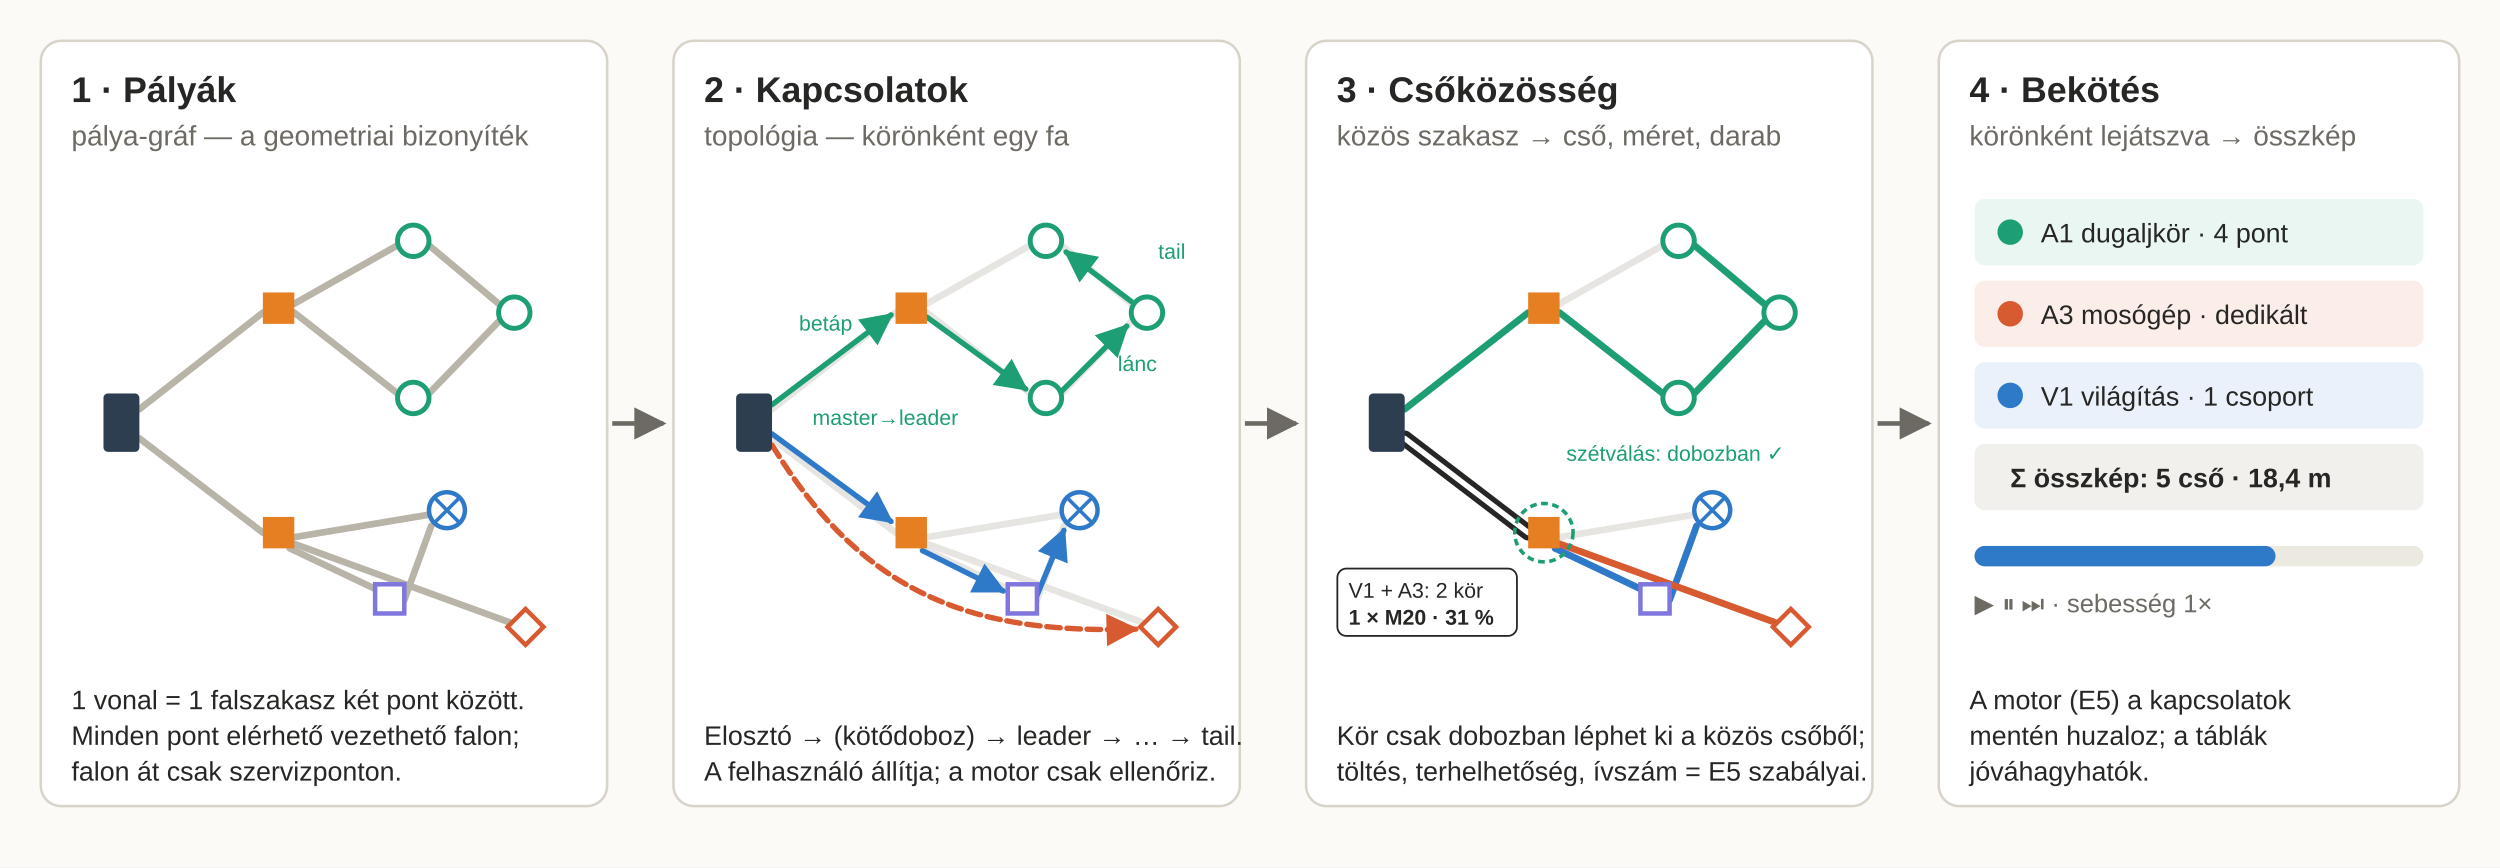
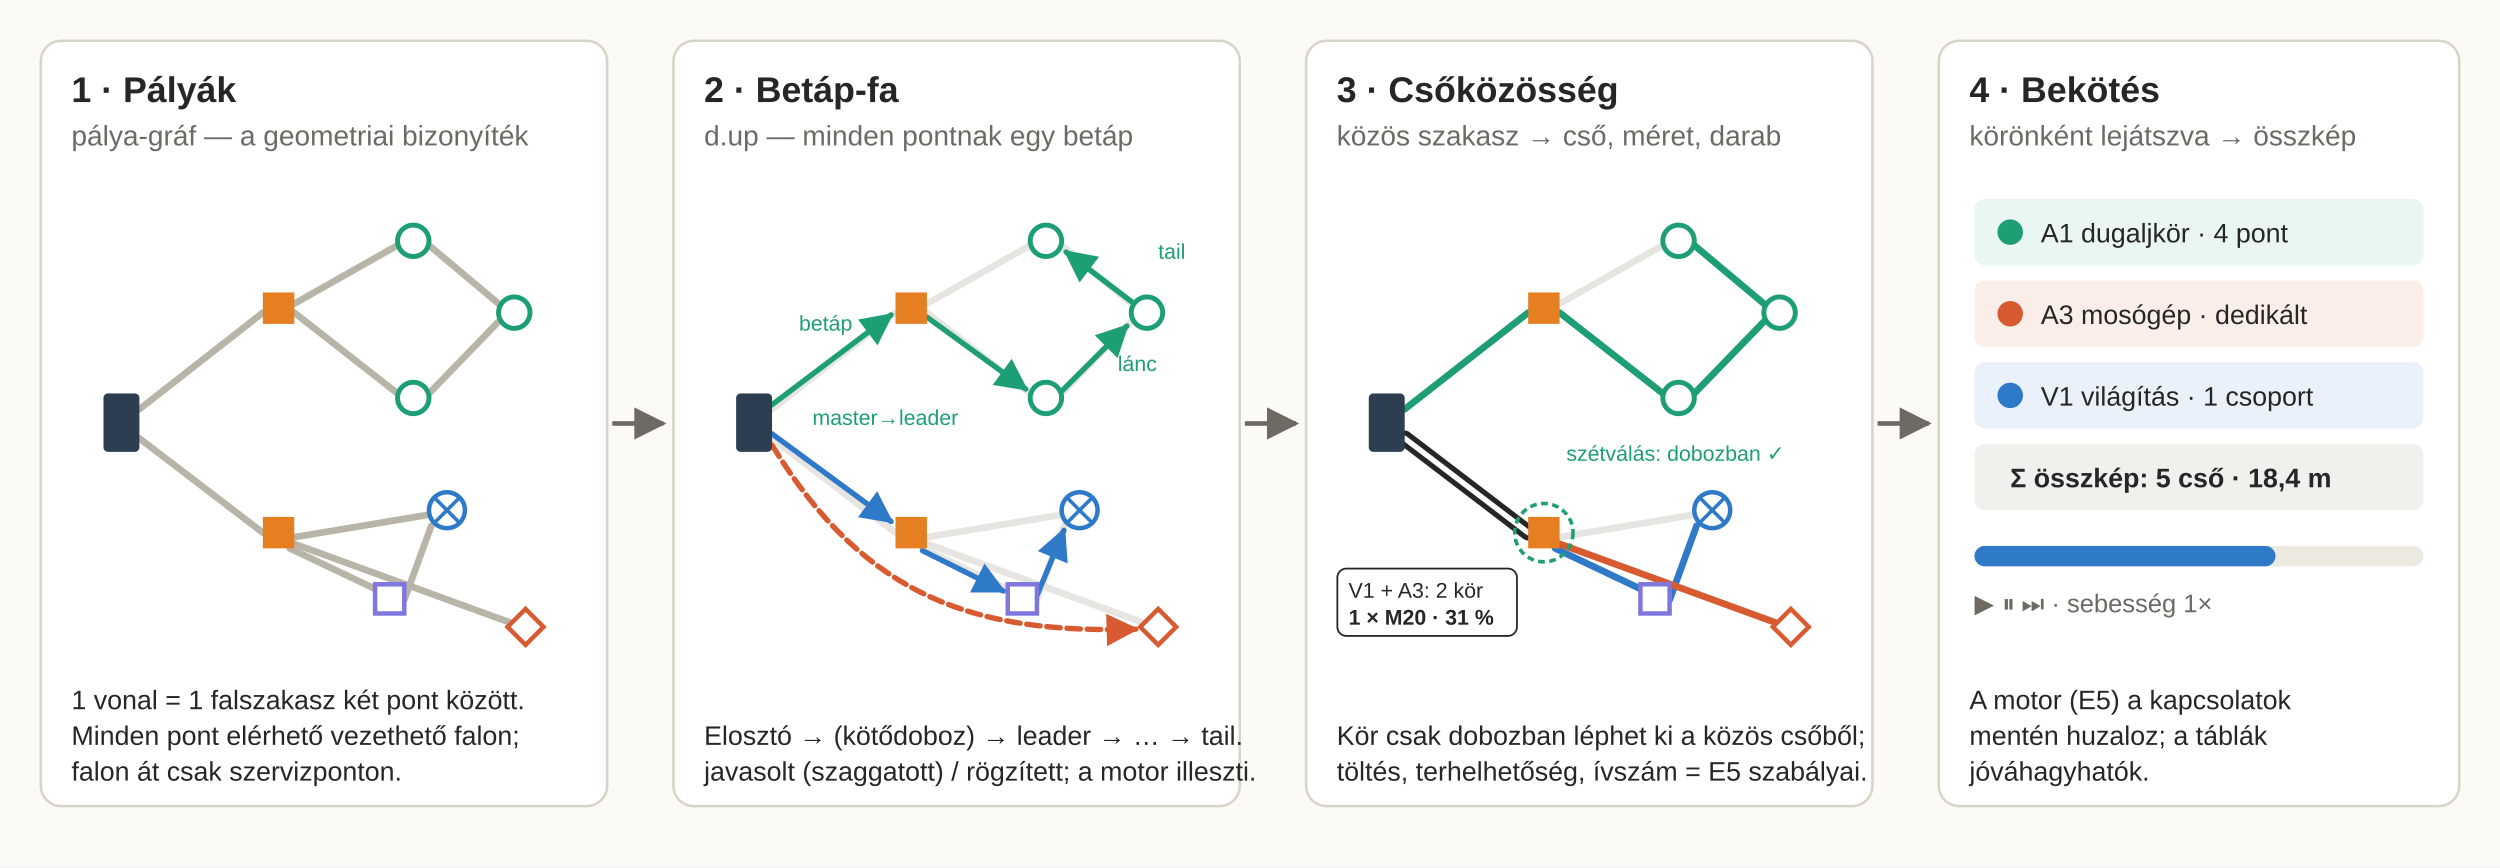
<svg xmlns="http://www.w3.org/2000/svg" viewBox="0 0 980 340" width="980" height="340" font-family="Segoe UI,Arial,sans-serif">
  <defs>
    <marker id="ar" viewBox="0 0 10 10" refX="9" refY="5" markerWidth="7" markerHeight="7" orient="auto">
      <path d="M0,0 L10,5 L0,10 z" fill="#6d6a63" />
    </marker>
    <marker id="ag" viewBox="0 0 10 10" refX="9" refY="5" markerWidth="6" markerHeight="6" orient="auto">
      <path d="M0,0 L10,5 L0,10 z" fill="#1d9e75" />
    </marker>
    <marker id="ab" viewBox="0 0 10 10" refX="9" refY="5" markerWidth="6" markerHeight="6" orient="auto">
      <path d="M0,0 L10,5 L0,10 z" fill="#2f79c9" />
    </marker>
    <marker id="ad" viewBox="0 0 10 10" refX="9" refY="5" markerWidth="6" markerHeight="6" orient="auto">
      <path d="M0,0 L10,5 L0,10 z" fill="#d85a30" />
    </marker>
    <g id="nodes">
      <rect x="12" y="98" width="16" height="26" rx="2" fill="#2c3e50" />
      <rect x="83" y="53" width="14" height="14" fill="#e67e22" />
      <rect x="83" y="153" width="14" height="14" fill="#e67e22" />
      <circle cx="150" cy="30" r="7" fill="#fff" stroke="#1d9e75" stroke-width="2.2" />
      <circle cx="195" cy="62" r="7" fill="#fff" stroke="#1d9e75" stroke-width="2.2" />
      <circle cx="150" cy="100" r="7" fill="#fff" stroke="#1d9e75" stroke-width="2.2" />
      <g transform="translate(165,150)">
        <circle r="8" fill="#fff" stroke="#2f79c9" stroke-width="2" />
        <path d="M-5.6,-5.6 L5.6,5.6 M5.6,-5.6 L-5.6,5.6" stroke="#2f79c9" stroke-width="1.6" />
      </g>
      <rect x="133" y="183" width="13" height="13" fill="#fff" stroke="#7f77dd" stroke-width="2" />
      <path d="M200,194 l8,8 l-8,8 l-8,-8 z" fill="#fff" stroke="#d85a30" stroke-width="2" />
    </g>
    <g id="pathgraph" stroke="#b9b4a8" stroke-width="3" fill="none" stroke-linecap="round">
      <path d="M28,105 L83,62" />
      <path d="M28,118 L83,160" />
      <path d="M97,58 L143,32" />
      <path d="M97,62 L143,98" />
      <path d="M157,32 L188,58" />
      <path d="M157,98 L188,66" />
      <path d="M97,162 L157,152" />
      <path d="M95,167 L135,186" />
      <path d="M146,190 L158,157" />
      <path d="M97,165 L193,200" />
    </g>
  </defs>
  <rect width="980" height="340" fill="#fbfaf6" />
  <g transform="translate(16,16)">
    <rect width="222" height="300" rx="8" fill="#fff" stroke="#d8d4ca" />
    <text x="12" y="24" font-size="14" font-weight="700" fill="#262624">1 · Pályák</text>
    <text x="12" y="41" font-size="11" fill="#6d6a63">pálya-gráf — a geometriai bizonyíték</text>
    <g transform="translate(14,52) scale(0.88)">
      <use href="#pathgraph" />
      <use href="#nodes" />
    </g>
    <text x="12" y="262" font-size="10.5" fill="#262624">1 vonal = 1 falszakasz két pont között.</text>
    <text x="12" y="276" font-size="10.5" fill="#262624">Minden pont elérhető vezethető falon;</text>
    <text x="12" y="290" font-size="10.5" fill="#262624">falon át csak szervizponton.</text>
  </g>
  <g transform="translate(264,16)">
    <rect width="222" height="300" rx="8" fill="#fff" stroke="#d8d4ca" />
-     <text x="12" y="24" font-size="14" font-weight="700" fill="#262624">2 · Kapcsolatok</text>
-     <text x="12" y="41" font-size="11" fill="#6d6a63">topológia — körönként egy fa</text>
+     <text x="12" y="24" font-size="14" font-weight="700" fill="#262624">2 · Betáp-fa</text>
+     <text x="12" y="41" font-size="11" fill="#6d6a63">d.up — minden pontnak egy betáp</text>
    <g transform="translate(14,52) scale(0.88)">
      <g opacity="0.35">
        <use href="#pathgraph" />
      </g>
      <g fill="none" stroke-width="2.4" stroke-linecap="round">
        <path d="M28,103 L81,63" stroke="#1d9e75" marker-end="url(#ag)" />
        <path d="M97,64 L141,96" stroke="#1d9e75" marker-end="url(#ag)" />
        <path d="M157,97 L186,68" stroke="#1d9e75" marker-end="url(#ag)" />
        <path d="M188,57 L159,35" stroke="#1d9e75" marker-end="url(#ag)" />
        <path d="M28,116 L81,155" stroke="#2f79c9" marker-end="url(#ab)" />
        <path d="M95,168 L131,186" stroke="#2f79c9" marker-end="url(#ab)" />
        <path d="M146,188 L158,159" stroke="#2f79c9" marker-end="url(#ab)" />
        <path d="M28,121 C70,190 120,205 190,203" stroke="#d85a30" stroke-dasharray="6 3" marker-end="url(#ad)" />
      </g>
      <use href="#nodes" />
      <text x="40" y="70" font-size="9.5" fill="#1d9e75">betáp</text>
      <text x="46" y="112" font-size="9.5" fill="#1d9e75">master→leader</text>
      <text x="182" y="88" font-size="9.5" fill="#1d9e75">lánc</text>
      <text x="200" y="38" font-size="9.5" fill="#1d9e75">tail</text>
    </g>
    <text x="12" y="276" font-size="10.5" fill="#262624">Elosztó → (kötődoboz) → leader → … → tail.</text>
-     <text x="12" y="290" font-size="10.5" fill="#262624">A felhasználó állítja; a motor csak ellenőriz.</text>
+     <text x="12" y="290" font-size="10.5" fill="#262624">javasolt (szaggatott) / rögzített; a motor illeszti.</text>
  </g>
  <g transform="translate(512,16)">
    <rect width="222" height="300" rx="8" fill="#fff" stroke="#d8d4ca" />
    <text x="12" y="24" font-size="14" font-weight="700" fill="#262624">3 · Csőközösség</text>
    <text x="12" y="41" font-size="11" fill="#6d6a63">közös szakasz → cső, méret, darab</text>
    <g transform="translate(14,52) scale(0.88)">
      <g opacity="0.35">
        <use href="#pathgraph" />
      </g>
      <g fill="none" stroke-linecap="round">
        <path d="M28,105 L83,62" stroke="#1d9e75" stroke-width="3" />
        <path d="M28,118 L83,160" stroke="#262624" stroke-width="7" />
        <path d="M28,118 L83,160" stroke="#fff" stroke-width="2.4" />
        <path d="M97,62 L143,98" stroke="#1d9e75" stroke-width="3" />
        <path d="M157,98 L188,66" stroke="#1d9e75" stroke-width="3" />
        <path d="M188,58 L157,32" stroke="#1d9e75" stroke-width="3" />
        <path d="M95,167 L135,186" stroke="#2f79c9" stroke-width="3" />
        <path d="M146,190 L158,157" stroke="#2f79c9" stroke-width="3" />
        <path d="M97,165 L193,200" stroke="#d85a30" stroke-width="3" />
      </g>
      <use href="#nodes" />
      <rect x="-2" y="176" width="80" height="30" rx="4" fill="#fff" stroke="#262624" stroke-width="0.8" />
      <text x="3" y="189" font-size="9.5" fill="#262624">V1 + A3: 2 kör</text>
      <text x="3" y="201" font-size="9.5" font-weight="700" fill="#262624">1 × M20 · 31 %</text>
      <circle cx="90" cy="160" r="13" fill="none" stroke="#1d9e75" stroke-width="1.6" stroke-dasharray="3 2" />
      <text x="100" y="128" font-size="9.5" fill="#1d9e75">szétválás: dobozban ✓</text>
    </g>
    <text x="12" y="276" font-size="10.5" fill="#262624">Kör csak dobozban léphet ki a közös csőből;</text>
    <text x="12" y="290" font-size="10.5" fill="#262624">töltés, terhelhetőség, ívszám = E5 szabályai.</text>
  </g>
  <g transform="translate(760,16)">
    <rect width="204" height="300" rx="8" fill="#fff" stroke="#d8d4ca" />
    <text x="12" y="24" font-size="14" font-weight="700" fill="#262624">4 · Bekötés</text>
    <text x="12" y="41" font-size="11" fill="#6d6a63">körönként lejátszva → összkép</text>
    <g font-size="10.5" fill="#262624">
      <rect x="14" y="62" width="176" height="26" rx="4" fill="#e9f6f1" />
      <circle cx="28" cy="75" r="5" fill="#1d9e75" />
      <text x="40" y="79">A1 dugaljkör · 4 pont</text>
      <rect x="14" y="94" width="176" height="26" rx="4" fill="#fbeee8" />
      <circle cx="28" cy="107" r="5" fill="#d85a30" />
      <text x="40" y="111">A3 mosógép · dedikált</text>
      <rect x="14" y="126" width="176" height="26" rx="4" fill="#eaf1fa" />
      <circle cx="28" cy="139" r="5" fill="#2f79c9" />
      <text x="40" y="143">V1 világítás · 1 csoport</text>
      <rect x="14" y="158" width="176" height="26" rx="4" fill="#f1f0ec" />
      <text x="28" y="175" font-weight="700">Σ összkép: 5 cső · 18,4 m</text>
    </g>
    <g transform="translate(14,198)">
      <rect width="176" height="8" rx="4" fill="#ece9e1" />
      <rect width="118" height="8" rx="4" fill="#2f79c9" />
      <text y="26" font-size="10" fill="#6d6a63">▶ ⏸ ⏭  ·  sebesség 1×</text>
    </g>
    <text x="12" y="262" font-size="10.5" fill="#262624">A motor (E5) a kapcsolatok</text>
    <text x="12" y="276" font-size="10.5" fill="#262624">mentén huzaloz; a táblák</text>
    <text x="12" y="290" font-size="10.5" fill="#262624">jóváhagyhatók.</text>
  </g>
  <g stroke="#6d6a63" stroke-width="1.8" fill="none">
    <path d="M240,166 L260,166" marker-end="url(#ar)" />
    <path d="M488,166 L508,166" marker-end="url(#ar)" />
    <path d="M736,166 L756,166" marker-end="url(#ar)" />
  </g>
</svg>
